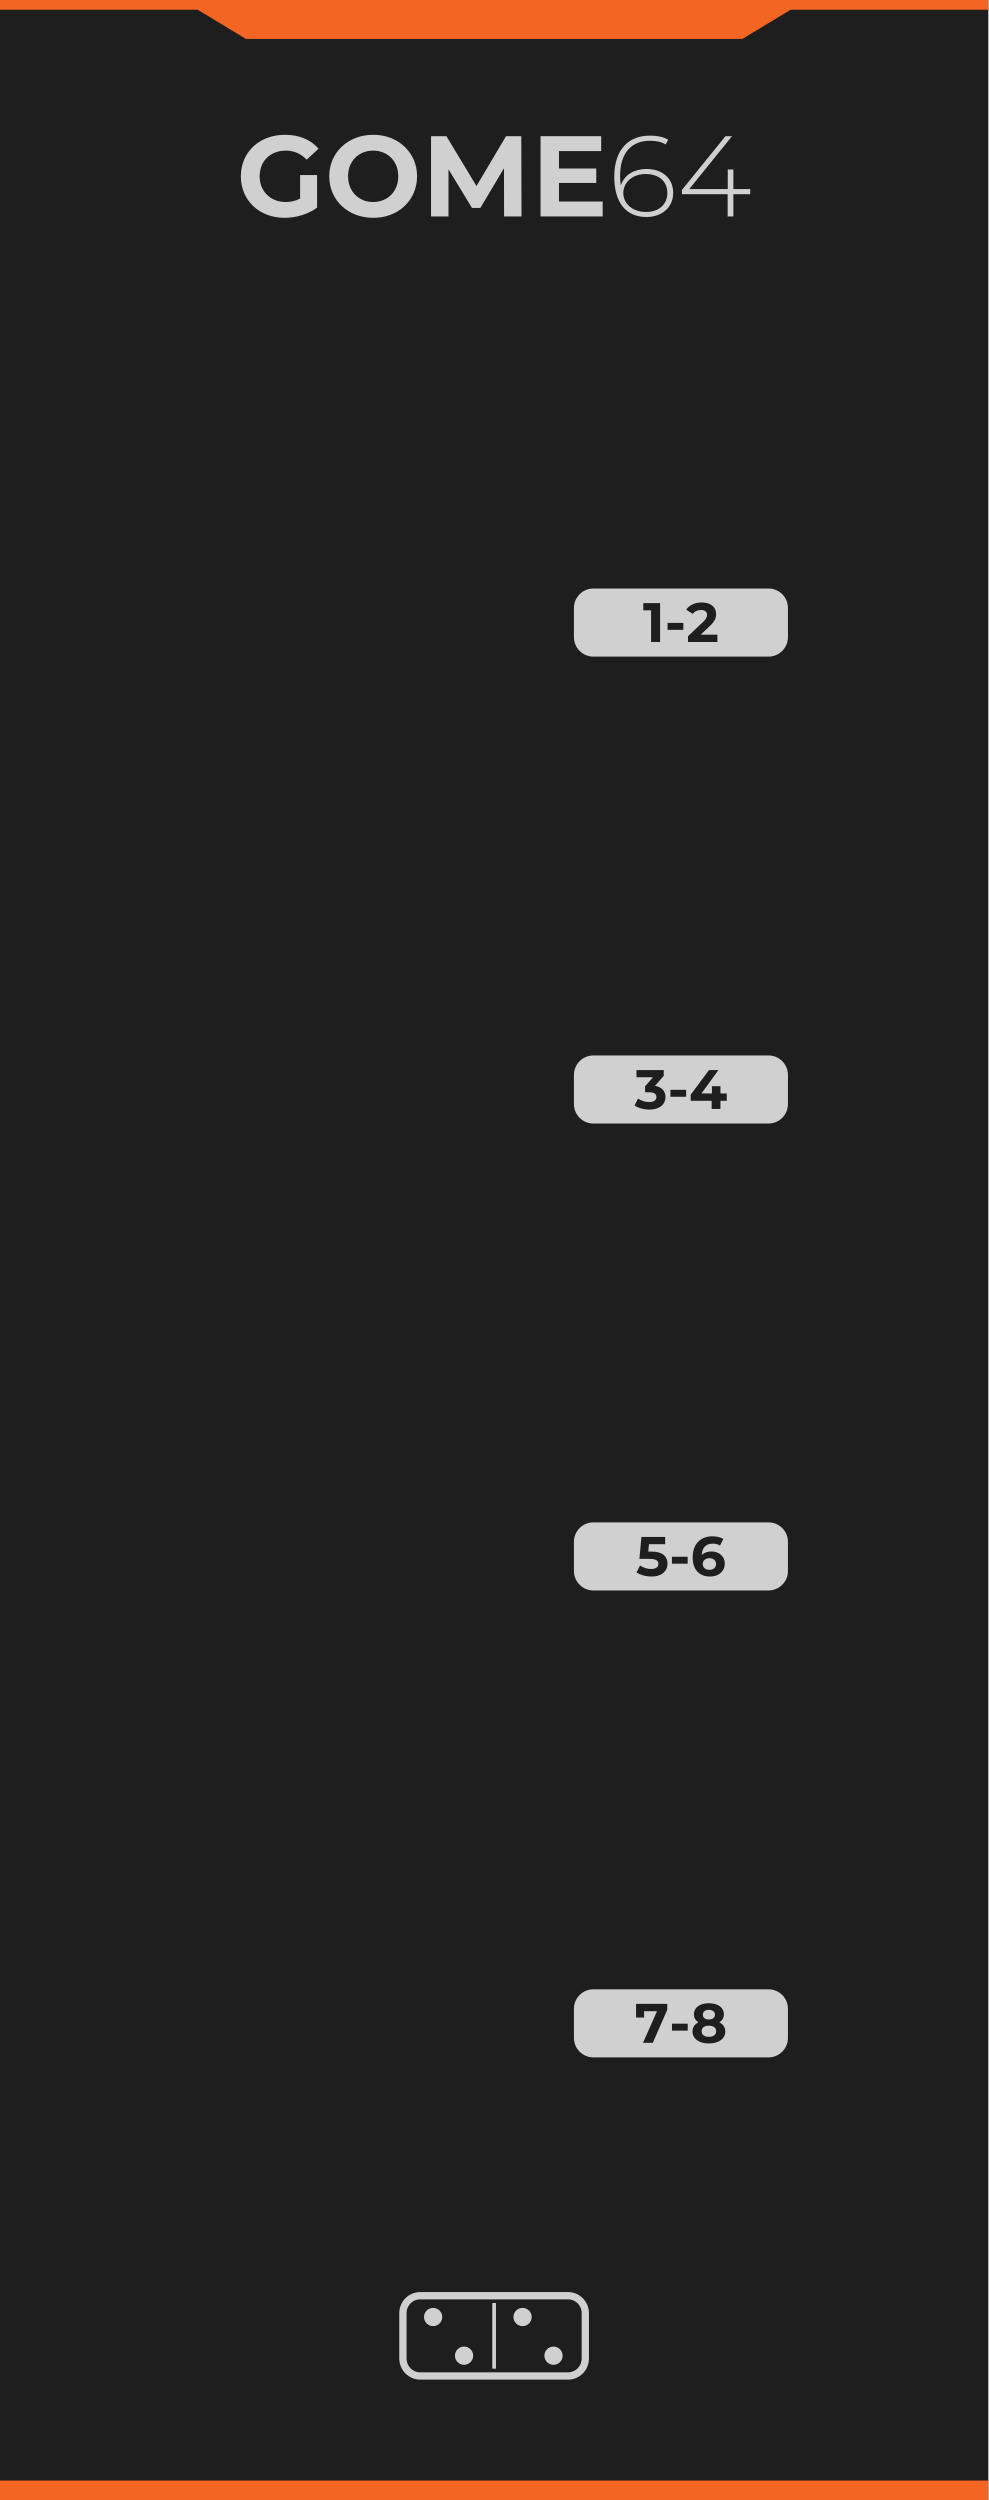
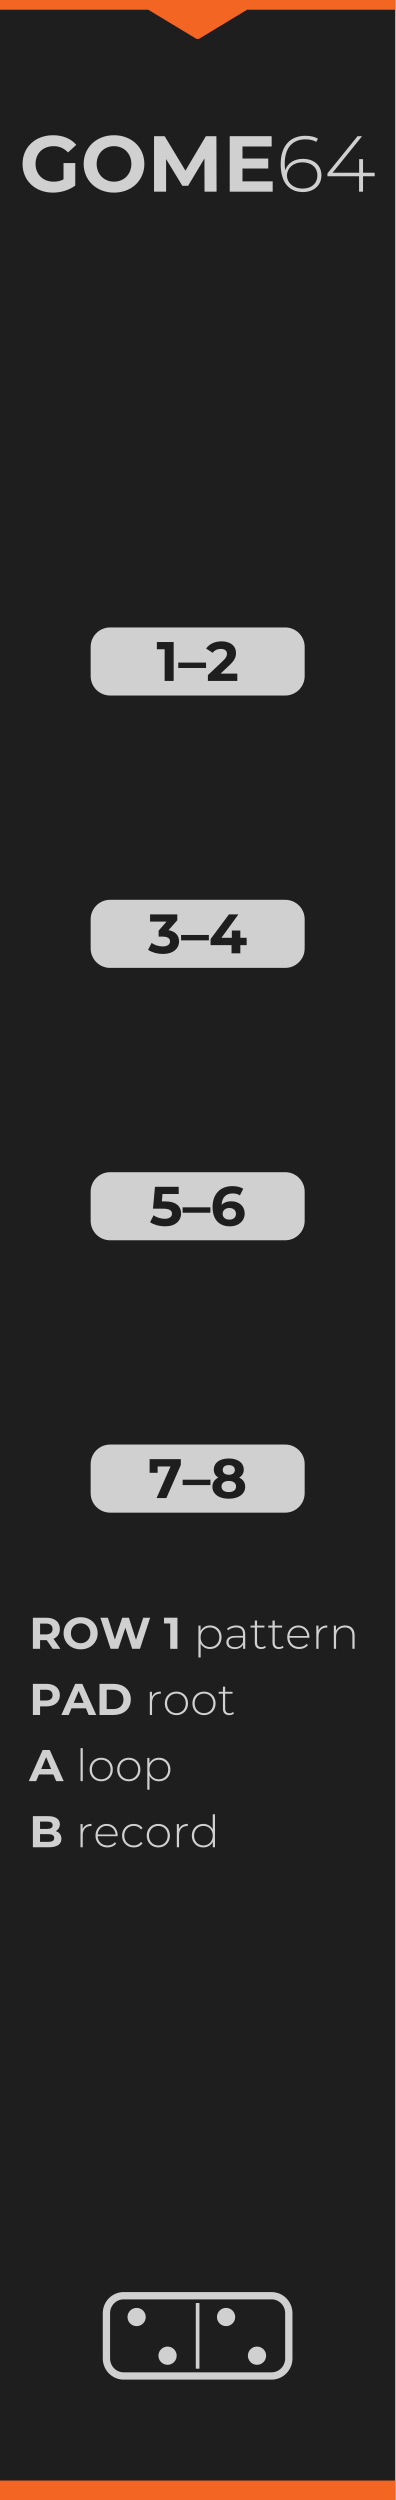
- <svg xmlns="http://www.w3.org/2000/svg" width="50.8mm" height="128.5mm" viewBox="0 0 50.8 128.5">
-   <rect width="50.8" height="128.5" fill="#1e1e1e" />
-   <polygon points="     0,0 50.8,0 50.8,0.5     40.64,0.5 38.16,2.0 12.64,2.0 10.16,0.5     0,0.5   " fill="#f26522" />
-   <rect x="0" y="127.5" width="50.8" height="1.0" fill="#f26522" />
+ <svg xmlns="http://www.w3.org/2000/svg" width="20.32mm" height="128.5mm" viewBox="0 0 20.32 128.5">
+   <rect width="20.32" height="128.5" fill="#1e1e1e" />
+   <polygon points="0,0 20.32,0 20.32,0.5 12.70,0.5 10.22,2.0 10.10,2.0 7.62,0.5 0,0.5" fill="#f26522" />
+   <rect x="0" y="127.5" width="20.32" height="1.0" fill="#f26522" />
  <g id="title">
-     <path fill="#d0d0d0" fill-rule="evenodd" d="M14.631 11.196C15.22 11.196 15.851 11.009 16.298 10.671V8.998H15.426V10.207C15.188 10.332 14.94 10.383 14.684 10.383C13.898 10.383 13.346 9.832 13.346 9.062C13.346 8.277 13.894 7.742 14.696 7.742C15.112 7.742 15.464 7.894 15.762 8.208L16.375 7.642C15.974 7.179 15.379 6.929 14.648 6.929C13.328 6.929 12.38 7.821 12.38 9.062C12.38 10.304 13.327 11.196 14.631 11.196Z" />
-     <path fill="#d0d0d0" fill-rule="evenodd" d="M19.186 11.196C20.152 11.196 20.924 10.698 21.266 9.914C21.495 9.388 21.493 8.722 21.266 8.211C20.924 7.439 20.158 6.929 19.18 6.929C17.892 6.929 16.923 7.837 16.923 9.062C16.923 10.288 17.882 11.196 19.186 11.196ZM19.18 10.383C18.995 10.383 18.825 10.351 18.667 10.288C18.196 10.1 17.89 9.64 17.89 9.062C17.89 8.277 18.442 7.742 19.18 7.742C19.919 7.742 20.471 8.277 20.471 9.062C20.471 9.848 19.919 10.383 19.18 10.383Z" />
-     <path fill="#d0d0d0" fill-rule="evenodd" d="M22.156 11.125H23.052V8.702L24.26 10.689H24.69L25.904 8.649L25.91 11.125H26.805L26.794 7.0H26.01L24.491 9.561L22.946 7.0H22.156Z" />
-     <path fill="#d0d0d0" fill-rule="evenodd" d="M27.784 11.125H30.978V10.359H28.732V9.404H30.648V8.662H28.732V7.766H30.901V7.0H27.784Z" />
-     <path fill="#d0d0d0" fill-rule="evenodd" d="M33.229 11.154C34.018 11.154 34.602 10.665 34.602 9.911C34.602 9.169 34.048 8.685 33.223 8.685C32.599 8.685 32.081 8.992 31.911 9.534C31.881 9.346 31.873 9.163 31.873 9.039C31.873 7.837 32.478 7.236 33.405 7.236C33.72 7.236 34.007 7.291 34.219 7.424L34.342 7.183C34.091 7.026 33.759 6.971 33.405 6.971C32.309 6.971 31.573 7.684 31.573 9.086C31.573 10.371 32.144 11.154 33.229 11.154ZM33.217 10.895C32.451 10.895 32.038 10.412 32.038 9.929C32.038 9.375 32.51 8.945 33.182 8.945C33.881 8.945 34.301 9.328 34.301 9.917C34.301 10.506 33.865 10.895 33.217 10.895Z" />
-     <path fill="#d0d0d0" fill-rule="evenodd" d="M35.05 9.982H37.401V11.125H37.695V9.982H38.562V9.717H37.695V8.709H37.407V9.717H35.429L37.625 7.0H37.289L35.05 9.764Z" />
+     <path fill="#d0d0d0" fill-rule="evenodd" d="M2.715 9.901C3.122 9.901 3.553 9.777 3.868 9.538V8.381H3.265V9.22C3.102 9.307 2.931 9.338 2.752 9.338C2.206 9.338 1.827 8.955 1.827 8.426C1.827 7.88 2.206 7.513 2.76 7.513C3.048 7.513 3.294 7.621 3.497 7.835L3.921 7.444C3.644 7.124 3.227 6.951 2.727 6.951C1.815 6.951 1.159 7.568 1.159 8.426C1.159 9.284 1.813 9.901 2.715 9.901Z" />
+     <path fill="#d0d0d0" fill-rule="evenodd" d="M5.86 9.901C6.762 9.901 7.42 9.273 7.42 8.426C7.42 7.578 6.762 6.951 5.86 6.951C4.958 6.951 4.3 7.578 4.3 8.426C4.3 9.273 4.958 9.901 5.86 9.901ZM5.86 9.338C5.355 9.338 4.968 8.964 4.968 8.426C4.968 7.888 5.355 7.513 5.86 7.513C6.365 7.513 6.752 7.888 6.752 8.426C6.752 8.964 6.365 9.338 5.86 9.338Z" />
+     <path fill="#d0d0d0" fill-rule="evenodd" d="M7.917 9.852H8.537V8.173L9.372 9.55H9.669L10.508 8.145L10.512 9.852H11.132L11.123 7.0H10.582L9.531 8.772L8.463 7.0H7.917Z" />
+     <path fill="#d0d0d0" fill-rule="evenodd" d="M11.808 9.852H14.016V9.322H12.464V8.662H13.788V8.149H12.464V7.53H13.963V7.0H11.808Z" />
+     <path fill="#d0d0d0" fill-rule="evenodd" d="M15.572 9.872C16.118 9.872 16.521 9.534 16.521 9.012C16.521 8.499 16.138 8.165 15.568 8.165C15.133 8.165 14.778 8.377 14.664 8.752C14.642 8.621 14.635 8.496 14.635 8.41C14.635 7.578 15.053 7.163 15.694 7.163C15.912 7.163 16.11 7.201 16.256 7.293L16.342 7.126C16.168 7.023 15.939 6.98 15.694 6.98C14.937 6.98 14.427 7.473 14.427 8.442C14.427 9.333 14.822 9.872 15.572 9.872ZM15.564 9.693C15.034 9.693 14.749 9.359 14.749 9.025C14.749 8.642 15.075 8.344 15.539 8.344C16.017 8.344 16.314 8.609 16.314 9.017C16.314 9.429 16.009 9.693 15.564 9.693Z" />
+     <path fill="#d0d0d0" fill-rule="evenodd" d="M16.831 9.061H18.456V9.852H18.66V9.061H19.259V8.878H18.66V8.181H18.46V8.878H17.096L18.611 7.0H18.379L16.831 8.911Z" />
  </g>
-   <rect x="29.5" y="30.25" width="11" height="3.5" rx="1.0" fill="#d0d0d0" />
-   <g transform="translate(29.5, 0)">
-     <path fill="#1e1e1e" fill-rule="evenodd" d="M3.966 33.0H4.429V31.0H3.566V31.371H3.966Z" />
-     <path fill="#1e1e1e" fill-rule="evenodd" d="M4.814 32.374H5.623V32.017H4.814Z" />
-     <path fill="#1e1e1e" fill-rule="evenodd" d="M5.863 33.0H7.374V32.623H6.513L6.974 32.189C7.254 31.926 7.309 31.751 7.309 31.557C7.309 31.191 7.011 30.966 6.566 30.966C6.208 30.966 5.924 31.109 5.771 31.337L6.109 31.554C6.208 31.417 6.355 31.354 6.523 31.354C6.732 31.354 6.843 31.443 6.843 31.603C6.843 31.694 6.817 31.806 6.634 31.971L5.863 32.7Z" />
-   </g>
-   <rect x="29.5" y="54.25" width="11" height="3.5" rx="1.0" fill="#d0d0d0" />
-   <g transform="translate(29.5, 0)">
-     <path fill="#1e1e1e" fill-rule="evenodd" d="M3.879 57.034C4.45 57.034 4.707 56.726 4.707 56.389C4.707 56.094 4.523 55.872 4.165 55.813L4.616 55.3V55.0H3.216V55.371H4.067L3.656 55.837V56.143H3.867C4.13 56.143 4.241 56.236 4.241 56.389C4.241 56.549 4.1 56.646 3.867 56.646C3.661 56.646 3.448 56.576 3.296 56.466L3.116 56.82C3.306 56.957 3.6 57.034 3.879 57.034Z" />
-     <path fill="#1e1e1e" fill-rule="evenodd" d="M4.959 56.374H5.767V56.017H4.959Z" />
-     <path fill="#1e1e1e" fill-rule="evenodd" d="M6.001 56.58H7.079V57.0H7.53V56.58H7.856V56.203H7.53V55.829H7.093V56.203H6.555L7.43 55.0H6.944L6.001 56.269Z" />
-   </g>
-   <rect x="29.5" y="78.25" width="11" height="3.5" rx="1.0" fill="#d0d0d0" />
-   <g transform="translate(29.5, 0)">
-     <path fill="#1e1e1e" fill-rule="evenodd" d="M3.98 81.034C4.551 81.034 4.811 80.726 4.811 80.371C4.811 80.017 4.58 79.751 3.986 79.751H3.822L3.855 79.371H4.689V79.0H3.469L3.366 80.126H3.877C4.243 80.126 4.343 80.231 4.343 80.386C4.343 80.55 4.201 80.646 3.969 80.646C3.763 80.646 3.552 80.576 3.4 80.466L3.217 80.82C3.411 80.957 3.702 81.034 3.98 81.034Z" />
-     <path fill="#1e1e1e" fill-rule="evenodd" d="M5.037 80.374H5.846V80.017H5.037Z" />
-     <path fill="#1e1e1e" fill-rule="evenodd" d="M6.997 81.034C7.14 81.034 7.268 81.007 7.381 80.953C7.608 80.844 7.754 80.639 7.754 80.369C7.754 80.243 7.723 80.133 7.661 80.04C7.538 79.853 7.325 79.746 7.066 79.746C6.858 79.746 6.69 79.807 6.572 79.926L6.573 79.908C6.592 79.535 6.804 79.343 7.134 79.343C7.271 79.343 7.398 79.367 7.509 79.443L7.68 79.103C7.539 79.011 7.336 78.966 7.123 78.966C6.523 78.966 6.103 79.351 6.103 80.043C6.103 80.689 6.449 81.034 6.997 81.034ZM6.971 80.689C6.749 80.689 6.62 80.563 6.62 80.391C6.62 80.214 6.76 80.091 6.966 80.091C7.171 80.091 7.306 80.209 7.306 80.391C7.306 80.569 7.166 80.689 6.971 80.689Z" />
-   </g>
-   <rect x="29.5" y="102.25" width="11" height="3.5" rx="1.0" fill="#d0d0d0" />
-   <g transform="translate(29.5, 0)">
-     <path fill="#1e1e1e" fill-rule="evenodd" d="M3.551 105.0H4.054L4.797 103.3V103.0H3.194V103.703H3.606V103.377H4.269Z" />
-     <path fill="#1e1e1e" fill-rule="evenodd" d="M5.04 104.374H5.849V104.017H5.04Z" />
-     <path fill="#1e1e1e" fill-rule="evenodd" d="M6.934 105.034C7.443 105.034 7.78 104.791 7.78 104.42C7.78 104.205 7.668 104.044 7.474 103.947C7.624 103.855 7.709 103.715 7.709 103.537C7.709 103.183 7.397 102.966 6.934 102.966C6.483 102.966 6.166 103.183 6.166 103.537C6.166 103.715 6.251 103.855 6.399 103.947C6.206 104.044 6.094 104.204 6.094 104.42C6.094 104.791 6.431 105.034 6.934 105.034ZM6.934 103.803C6.744 103.803 6.626 103.71 6.626 103.557C6.626 103.397 6.751 103.306 6.934 103.306C7.121 103.306 7.249 103.397 7.249 103.557C7.249 103.71 7.129 103.803 6.934 103.803ZM6.934 104.694C6.706 104.694 6.563 104.585 6.563 104.406C6.563 104.227 6.706 104.12 6.934 104.12C7.167 104.12 7.311 104.227 7.311 104.406C7.311 104.585 7.167 104.694 6.934 104.694Z" />
-   </g>
-   <g transform="translate(20.71,118.0) scale(0.75)">
+   <rect x="4.66" y="32.25" width="11" height="3.5" rx="1" fill="#d0d0d0" />
+   <path fill="#1e1e1e" fill-rule="evenodd" d="M8.463 35.0H8.926V33.0H8.063V33.371H8.463Z" />
+   <path fill="#1e1e1e" fill-rule="evenodd" d="M9.163 34.334H10.591V34.057H9.163Z" />
+   <path fill="#1e1e1e" fill-rule="evenodd" d="M10.686 35.0H12.197V34.623H11.337L11.797 34.189C12.077 33.931 12.131 33.751 12.131 33.557C12.131 33.191 11.834 32.966 11.389 32.966C11.027 32.966 10.75 33.109 10.594 33.337L10.931 33.554C11.027 33.417 11.174 33.354 11.346 33.354C11.555 33.354 11.666 33.447 11.666 33.603C11.666 33.698 11.636 33.804 11.457 33.971L10.686 34.7Z" />
+   <rect x="4.66" y="46.25" width="11" height="3.5" rx="1" fill="#d0d0d0" />
+   <path fill="#1e1e1e" fill-rule="evenodd" d="M8.376 49.034C8.941 49.034 9.204 48.726 9.204 48.389C9.204 48.091 9.02 47.872 8.661 47.811L9.113 47.3V47.0H7.713V47.371H8.561L8.153 47.837V48.143H8.364C8.627 48.143 8.739 48.24 8.739 48.389C8.739 48.552 8.597 48.646 8.364 48.646C8.155 48.646 7.945 48.58 7.793 48.466L7.613 48.82C7.807 48.957 8.094 49.034 8.376 49.034Z" />
+   <path fill="#1e1e1e" fill-rule="evenodd" d="M9.307 48.334H10.736V48.057H9.307Z" />
+   <path fill="#1e1e1e" fill-rule="evenodd" d="M10.824 48.58H11.901V49.0H12.353V48.58H12.679V48.203H12.353V47.829H11.916V48.203H11.381L12.253 47.0H11.767L10.824 48.269Z" />
+   <rect x="4.66" y="60.25" width="11" height="3.5" rx="1" fill="#d0d0d0" />
+   <path fill="#1e1e1e" fill-rule="evenodd" d="M8.477 63.034C9.049 63.034 9.309 62.726 9.309 62.371C9.309 62.017 9.071 61.751 8.483 61.751H8.32L8.351 61.371H9.186V61.0H7.966L7.863 62.126H8.374C8.734 62.126 8.84 62.231 8.84 62.386C8.84 62.55 8.698 62.646 8.466 62.646C8.26 62.646 8.05 62.58 7.897 62.466L7.714 62.82C7.909 62.957 8.199 63.034 8.477 63.034Z" />
+   <path fill="#1e1e1e" fill-rule="evenodd" d="M9.386 62.334H10.814V62.057H9.386Z" />
+   <path fill="#1e1e1e" fill-rule="evenodd" d="M11.82 63.034C12.243 63.034 12.577 62.78 12.577 62.369C12.577 61.991 12.277 61.746 11.889 61.746C11.677 61.746 11.512 61.806 11.394 61.926C11.406 61.541 11.622 61.343 11.957 61.343C12.09 61.343 12.221 61.367 12.331 61.443L12.503 61.103C12.362 61.011 12.159 60.966 11.946 60.966C11.346 60.966 10.926 61.351 10.926 62.043C10.926 62.69 11.268 63.034 11.82 63.034ZM11.794 62.689C11.573 62.689 11.443 62.563 11.443 62.391C11.443 62.216 11.583 62.091 11.789 62.091C11.994 62.091 12.129 62.209 12.129 62.391C12.129 62.574 11.989 62.689 11.794 62.689Z" />
+   <rect x="4.66" y="74.25" width="11" height="3.5" rx="1" fill="#d0d0d0" />
+   <path fill="#1e1e1e" fill-rule="evenodd" d="M8.049 77.0H8.551L9.294 75.3V75.0H7.691V75.703H8.103V75.377H8.766Z" />
+   <path fill="#1e1e1e" fill-rule="evenodd" d="M9.389 76.334H10.817V76.057H9.389Z" />
+   <path fill="#1e1e1e" fill-rule="evenodd" d="M11.757 77.034C12.266 77.034 12.603 76.797 12.603 76.42C12.603 76.207 12.491 76.044 12.297 75.949C12.446 75.857 12.531 75.716 12.531 75.537C12.531 75.183 12.22 74.966 11.757 74.966C11.3 74.966 10.989 75.183 10.989 75.537C10.989 75.716 11.071 75.853 11.22 75.949C11.03 76.044 10.917 76.207 10.917 76.42C10.917 76.797 11.254 77.034 11.757 77.034ZM11.757 75.803C11.57 75.803 11.449 75.71 11.449 75.557C11.449 75.397 11.57 75.306 11.757 75.306C11.944 75.306 12.071 75.397 12.071 75.557C12.071 75.71 11.951 75.803 11.757 75.803ZM11.757 76.694C11.529 76.694 11.386 76.585 11.386 76.406C11.386 76.227 11.529 76.12 11.757 76.12C11.99 76.12 12.134 76.227 12.134 76.406C12.134 76.585 11.99 76.694 11.757 76.694Z" />
+   <path fill="#d0d0d0" fill-rule="evenodd" d="M1.69 84.75H2.06V84.304H2.401L2.709 84.75H3.107L2.75 84.236C2.958 84.144 3.077 83.968 3.077 83.731C3.077 83.371 2.818 83.15 2.373 83.15H1.69ZM2.06 84.009V83.452H2.362C2.587 83.452 2.702 83.554 2.702 83.731C2.702 83.904 2.587 84.009 2.362 84.009Z" />
+   <path fill="#d0d0d0" fill-rule="evenodd" d="M4.145 84.777C4.65 84.777 5.02 84.425 5.02 83.95C5.02 83.475 4.65 83.123 4.145 83.123C3.639 83.123 3.269 83.475 3.269 83.95C3.269 84.425 3.639 84.777 4.145 84.777ZM4.145 84.462C3.861 84.462 3.644 84.252 3.644 83.95C3.644 83.648 3.861 83.438 4.145 83.438C4.428 83.438 4.645 83.648 4.645 83.95C4.645 84.252 4.428 84.462 4.145 84.462Z" />
+   <path fill="#d0d0d0" fill-rule="evenodd" d="M5.685 84.75H6.081L6.444 83.667L6.796 84.75H7.194L7.717 83.15H7.363L6.99 84.284L6.625 83.15H6.282L5.905 84.275L5.543 83.15H5.159Z" />
+   <path fill="#d0d0d0" fill-rule="evenodd" d="M8.75 84.75H9.121V83.15H8.43V83.447H8.75Z" />
+   <path fill="#d0d0d0" fill-rule="evenodd" d="M10.798 84.759C11.137 84.759 11.388 84.515 11.388 84.153C11.388 84.035 11.362 83.929 11.31 83.838C11.207 83.655 11.024 83.548 10.798 83.548C10.582 83.548 10.404 83.655 10.309 83.838V83.557H10.199V85.193H10.314V84.476C10.408 84.656 10.588 84.759 10.798 84.759ZM10.791 84.656C10.517 84.656 10.311 84.455 10.311 84.153C10.311 83.856 10.517 83.651 10.791 83.651C11.066 83.651 11.274 83.856 11.274 84.153C11.274 84.455 11.066 84.656 10.791 84.656Z" />
+   <path fill="#d0d0d0" fill-rule="evenodd" d="M12.494 84.75H12.604V83.993C12.604 83.698 12.44 83.548 12.145 83.548C11.959 83.548 11.786 83.61 11.667 83.717L11.724 83.799C11.822 83.711 11.971 83.648 12.135 83.648C12.372 83.648 12.49 83.762 12.49 83.989V84.085H12.081C11.747 84.085 11.635 84.236 11.635 84.419C11.635 84.62 11.796 84.759 12.065 84.759C12.275 84.759 12.421 84.675 12.494 84.537ZM12.49 84.398C12.423 84.572 12.282 84.665 12.081 84.665C11.87 84.665 11.749 84.569 11.749 84.414C11.749 84.277 11.836 84.174 12.083 84.174H12.49Z" />
+   <path fill="#d0d0d0" fill-rule="evenodd" d="M13.422 84.759C13.514 84.759 13.606 84.732 13.667 84.675L13.619 84.595C13.57 84.639 13.508 84.661 13.434 84.661C13.287 84.661 13.212 84.576 13.212 84.423V83.655H13.591V83.557H13.212V83.296H13.098V83.557H12.878V83.655H13.098V84.435C13.098 84.636 13.212 84.759 13.422 84.759Z" />
+   <path fill="#d0d0d0" fill-rule="evenodd" d="M14.332 84.759C14.423 84.759 14.516 84.732 14.577 84.675L14.529 84.595C14.48 84.639 14.418 84.661 14.343 84.661C14.197 84.661 14.122 84.576 14.122 84.423V83.655H14.501V83.557H14.122V83.296H14.007V83.557H13.788V83.655H14.007V84.435C14.007 84.636 14.122 84.759 14.332 84.759Z" />
+   <path fill="#d0d0d0" fill-rule="evenodd" d="M15.379 84.759C15.562 84.759 15.722 84.693 15.829 84.565L15.763 84.489C15.671 84.602 15.534 84.656 15.381 84.656C15.098 84.656 14.89 84.464 14.876 84.181H15.902C15.902 84.172 15.905 84.158 15.905 84.149C15.905 83.792 15.66 83.548 15.335 83.548C15.006 83.548 14.764 83.797 14.764 84.153C14.764 84.505 15.018 84.759 15.379 84.759ZM14.878 84.092C14.897 83.836 15.084 83.648 15.335 83.648C15.587 83.648 15.777 83.836 15.795 84.092Z" />
+   <path fill="#d0d0d0" fill-rule="evenodd" d="M16.259 84.75H16.373V84.128C16.373 83.833 16.531 83.657 16.796 83.657C16.805 83.657 16.814 83.66 16.823 83.66V83.548C16.598 83.548 16.442 83.644 16.369 83.817V83.557H16.259Z" />
+   <path fill="#d0d0d0" fill-rule="evenodd" d="M17.159 84.75H17.274V84.115C17.274 83.831 17.446 83.651 17.726 83.651C17.97 83.651 18.113 83.794 18.113 84.062V84.75H18.227V84.053C18.227 83.718 18.032 83.548 17.742 83.548C17.517 83.548 17.351 83.648 17.269 83.813V83.557H17.159Z" />
+   <path fill="#d0d0d0" fill-rule="evenodd" d="M1.69 88.15H2.06V87.709H2.382C2.807 87.709 3.077 87.487 3.077 87.131C3.077 86.769 2.807 86.55 2.382 86.55H1.69ZM2.06 87.407V86.852H2.362C2.587 86.852 2.702 86.954 2.702 87.131C2.702 87.304 2.587 87.407 2.362 87.407Z" />
+   <path fill="#d0d0d0" fill-rule="evenodd" d="M3.153 88.15H3.532L3.674 87.807H4.417L4.558 88.15H4.947L4.231 86.55H3.866ZM3.79 87.526 4.046 86.916 4.3 87.526Z" />
+   <path fill="#d0d0d0" fill-rule="evenodd" d="M5.114 88.15H5.841C6.362 88.15 6.723 87.835 6.723 87.35C6.723 86.865 6.362 86.55 5.841 86.55H5.114ZM5.484 87.846V86.854H5.822C6.142 86.854 6.348 87.044 6.348 87.35C6.348 87.656 6.142 87.846 5.822 87.846Z" />
+   <path fill="#d0d0d0" fill-rule="evenodd" d="M7.701 88.15H7.815V87.528C7.815 87.233 7.973 87.057 8.238 87.057C8.247 87.057 8.257 87.06 8.266 87.06V86.948C8.04 86.948 7.884 87.044 7.811 87.217V86.957H7.701Z" />
+   <path fill="#d0d0d0" fill-rule="evenodd" d="M9.068 88.159C9.411 88.159 9.665 87.905 9.665 87.553C9.665 87.197 9.411 86.948 9.068 86.948C8.725 86.948 8.471 87.197 8.471 87.553C8.471 87.905 8.725 88.159 9.068 88.159ZM9.068 88.056C8.794 88.056 8.588 87.851 8.588 87.553C8.588 87.252 8.794 87.051 9.068 87.051C9.342 87.051 9.548 87.252 9.548 87.553C9.548 87.851 9.342 88.056 9.068 88.056Z" />
+   <path fill="#d0d0d0" fill-rule="evenodd" d="M10.485 88.159C10.828 88.159 11.082 87.905 11.082 87.553C11.082 87.197 10.828 86.948 10.485 86.948C10.142 86.948 9.889 87.197 9.889 87.553C9.889 87.905 10.142 88.159 10.485 88.159ZM10.485 88.056C10.211 88.056 10.005 87.851 10.005 87.553C10.005 87.252 10.211 87.051 10.485 87.051C10.759 87.051 10.965 87.252 10.965 87.553C10.965 87.851 10.759 88.056 10.485 88.056Z" />
+   <path fill="#d0d0d0" fill-rule="evenodd" d="M11.783 88.159C11.875 88.159 11.967 88.132 12.028 88.075L11.98 87.995C11.931 88.039 11.87 88.061 11.795 88.061C11.649 88.061 11.573 87.976 11.573 87.823V87.055H11.953V86.957H11.573V86.696H11.459V86.957H11.239V87.055H11.459V87.835C11.459 88.036 11.573 88.159 11.783 88.159Z" />
+   <path fill="#d0d0d0" fill-rule="evenodd" d="M1.479 91.55H1.859L2.001 91.207H2.743L2.885 91.55H3.274L2.558 89.95H2.193ZM2.117 90.926 2.373 90.316 2.627 90.926Z" />
+   <path fill="#d0d0d0" fill-rule="evenodd" d="M4.14 91.55H4.254V89.854H4.14Z" />
+   <path fill="#d0d0d0" fill-rule="evenodd" d="M5.203 91.559C5.546 91.559 5.799 91.305 5.799 90.953C5.799 90.597 5.546 90.348 5.203 90.348C4.86 90.348 4.606 90.597 4.606 90.953C4.606 91.305 4.86 91.559 5.203 91.559ZM5.203 91.456C4.929 91.456 4.723 91.251 4.723 90.953C4.723 90.652 4.929 90.451 5.203 90.451C5.477 90.451 5.683 90.652 5.683 90.953C5.683 91.251 5.477 91.456 5.203 91.456Z" />
+   <path fill="#d0d0d0" fill-rule="evenodd" d="M6.62 91.559C6.963 91.559 7.217 91.305 7.217 90.953C7.217 90.597 6.963 90.348 6.62 90.348C6.277 90.348 6.023 90.597 6.023 90.953C6.023 91.305 6.277 91.559 6.62 91.559ZM6.62 91.456C6.346 91.456 6.14 91.251 6.14 90.953C6.14 90.652 6.346 90.451 6.62 90.451C6.894 90.451 7.1 90.652 7.1 90.953C7.1 91.251 6.894 91.456 6.62 91.456Z" />
+   <path fill="#d0d0d0" fill-rule="evenodd" d="M8.17 91.559C8.508 91.559 8.759 91.315 8.759 90.953C8.759 90.835 8.734 90.729 8.682 90.638C8.578 90.455 8.395 90.348 8.17 90.348C7.953 90.348 7.775 90.455 7.681 90.638V90.357H7.571V91.993H7.685V91.276C7.78 91.456 7.959 91.559 8.17 91.559ZM8.163 91.456C7.889 91.456 7.683 91.255 7.683 90.953C7.683 90.656 7.889 90.451 8.163 90.451C8.437 90.451 8.645 90.656 8.645 90.953C8.645 91.255 8.437 91.456 8.163 91.456Z" />
+   <path fill="#d0d0d0" fill-rule="evenodd" d="M1.69 94.95H2.517C2.938 94.95 3.157 94.788 3.157 94.513C3.157 94.312 3.044 94.176 2.867 94.118C2.998 94.048 3.077 93.928 3.077 93.766C3.077 93.516 2.874 93.35 2.471 93.35H1.69ZM2.058 94.006V93.629H2.426C2.612 93.629 2.705 93.691 2.705 93.816C2.705 93.943 2.612 94.006 2.426 94.006ZM2.058 94.671V94.276H2.49C2.686 94.276 2.785 94.342 2.785 94.475C2.785 94.612 2.682 94.671 2.49 94.671Z" />
+   <path fill="#d0d0d0" fill-rule="evenodd" d="M4.138 94.95H4.252V94.328C4.252 94.033 4.41 93.857 4.675 93.857C4.684 93.857 4.693 93.86 4.702 93.86V93.748C4.477 93.748 4.321 93.844 4.247 94.017V93.757H4.138Z" />
+   <path fill="#d0d0d0" fill-rule="evenodd" d="M5.523 94.959C5.706 94.959 5.866 94.893 5.973 94.765L5.907 94.689C5.815 94.802 5.678 94.856 5.525 94.856C5.242 94.856 5.034 94.664 5.02 94.381H6.046C6.046 94.372 6.049 94.358 6.049 94.349C6.049 93.992 5.804 93.748 5.479 93.748C5.15 93.748 4.908 93.997 4.908 94.353C4.908 94.705 5.162 94.959 5.523 94.959ZM5.022 94.292C5.041 94.036 5.228 93.848 5.479 93.848C5.731 93.848 5.921 94.036 5.939 94.292Z" />
+   <path fill="#d0d0d0" fill-rule="evenodd" d="M6.876 94.959C7.065 94.959 7.231 94.886 7.329 94.74L7.244 94.678C7.159 94.8 7.022 94.856 6.876 94.856C6.597 94.856 6.389 94.655 6.389 94.353C6.389 94.052 6.597 93.851 6.876 93.851C7.022 93.851 7.159 93.907 7.244 94.029L7.329 93.967C7.231 93.821 7.065 93.748 6.876 93.748C6.529 93.748 6.273 93.997 6.273 94.353C6.273 94.705 6.529 94.959 6.876 94.959Z" />
+   <path fill="#d0d0d0" fill-rule="evenodd" d="M8.138 94.959C8.481 94.959 8.734 94.705 8.734 94.353C8.734 93.997 8.481 93.748 8.138 93.748C7.795 93.748 7.541 93.997 7.541 94.353C7.541 94.705 7.795 94.959 8.138 94.959ZM8.138 94.856C7.863 94.856 7.658 94.651 7.658 94.353C7.658 94.052 7.863 93.851 8.138 93.851C8.412 93.851 8.618 94.052 8.618 94.353C8.618 94.651 8.412 94.856 8.138 94.856Z" />
+   <path fill="#d0d0d0" fill-rule="evenodd" d="M9.089 94.95H9.203V94.328C9.203 94.033 9.361 93.857 9.626 93.857C9.635 93.857 9.644 93.86 9.653 93.86V93.748C9.428 93.748 9.271 93.844 9.198 94.017V93.757H9.089Z" />
+   <path fill="#d0d0d0" fill-rule="evenodd" d="M10.449 94.959C10.665 94.959 10.846 94.852 10.938 94.669V94.95H11.05V93.254H10.935V94.031C10.838 93.851 10.659 93.748 10.449 93.748C10.115 93.748 9.859 93.992 9.859 94.353C9.859 94.71 10.115 94.959 10.449 94.959ZM10.455 94.856C10.181 94.856 9.975 94.651 9.975 94.353C9.975 94.052 10.181 93.851 10.455 93.851C10.73 93.851 10.935 94.052 10.935 94.353C10.935 94.651 10.73 94.856 10.455 94.856Z" />
+   <g transform="translate(5.47,118.0) scale(0.75)">
    <rect x="0" y="0" width="12.5" height="5.5" rx="1.18" ry="1.2" fill="none" stroke="#d0d0d0" stroke-width="0.5" />
    <rect x="6.125" y="0.5" width="0.25" height="4.5" fill="#d0d0d0" />
    <circle cx="2.07" cy="1.46" r="0.625" fill="#d0d0d0" />
    <circle cx="4.19" cy="4.11" r="0.625" fill="#d0d0d0" />
    <circle cx="8.20" cy="1.46" r="0.625" fill="#d0d0d0" />
    <circle cx="10.32" cy="4.11" r="0.625" fill="#d0d0d0" />
  </g>
</svg>
